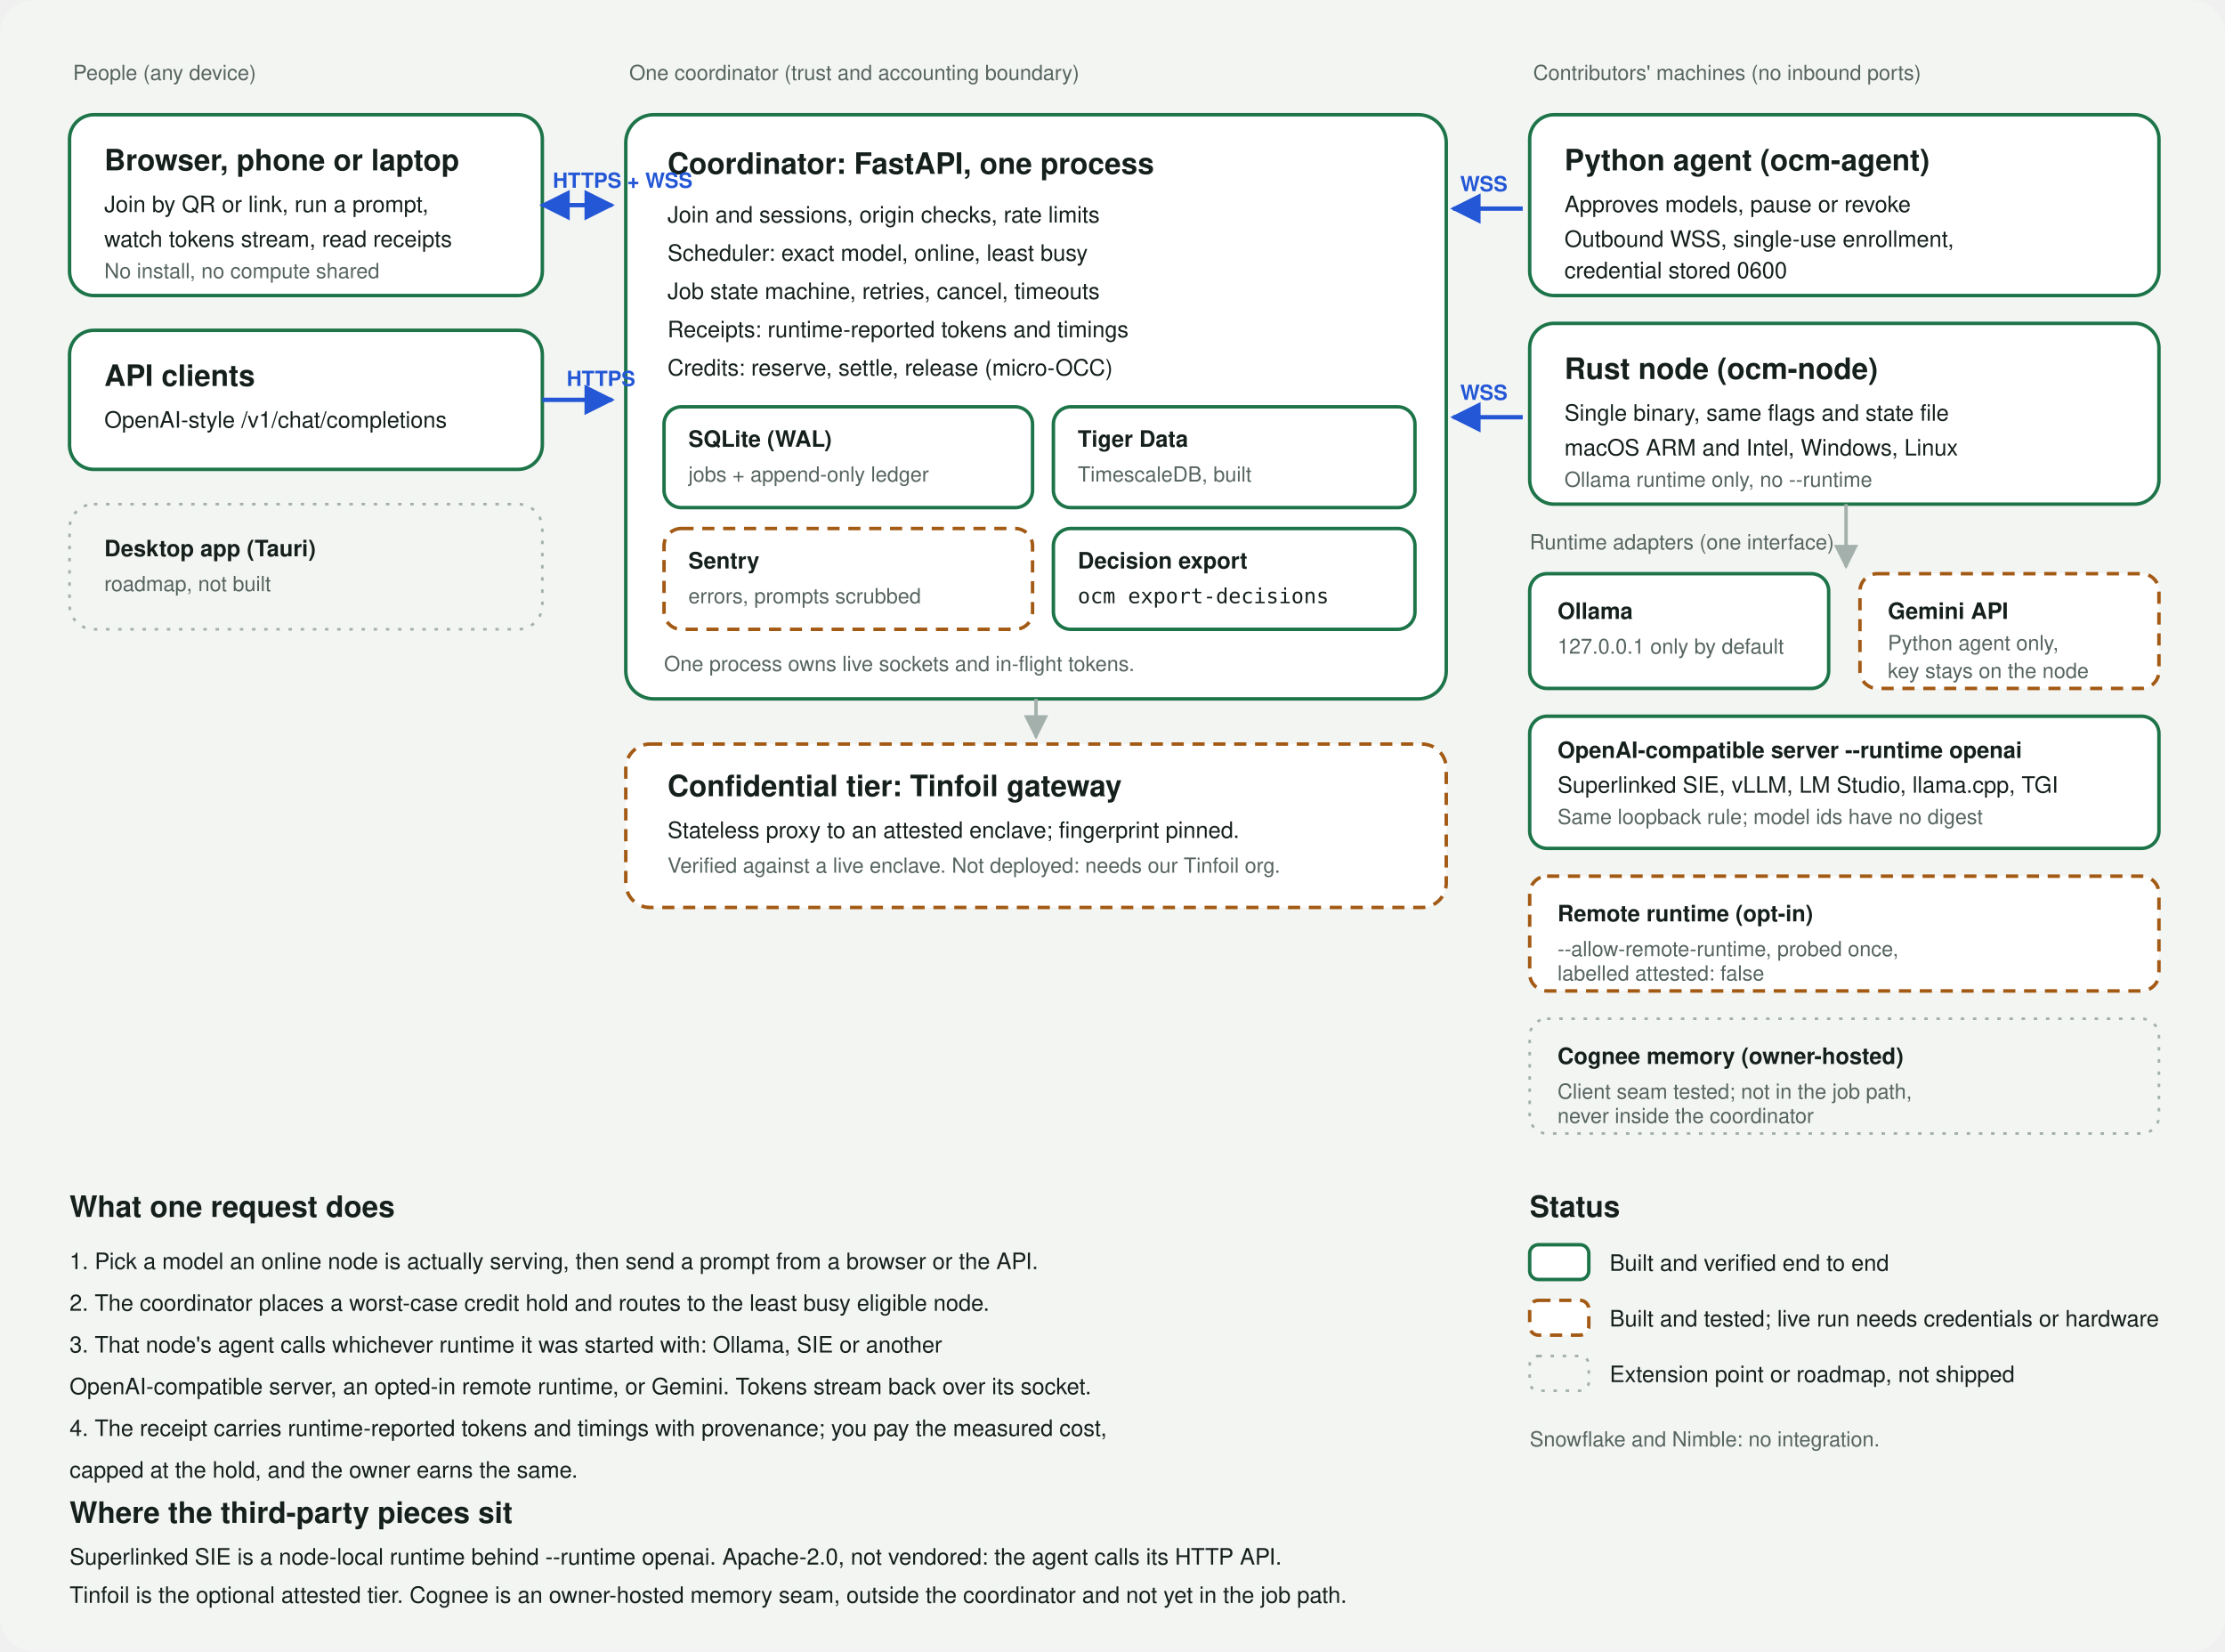
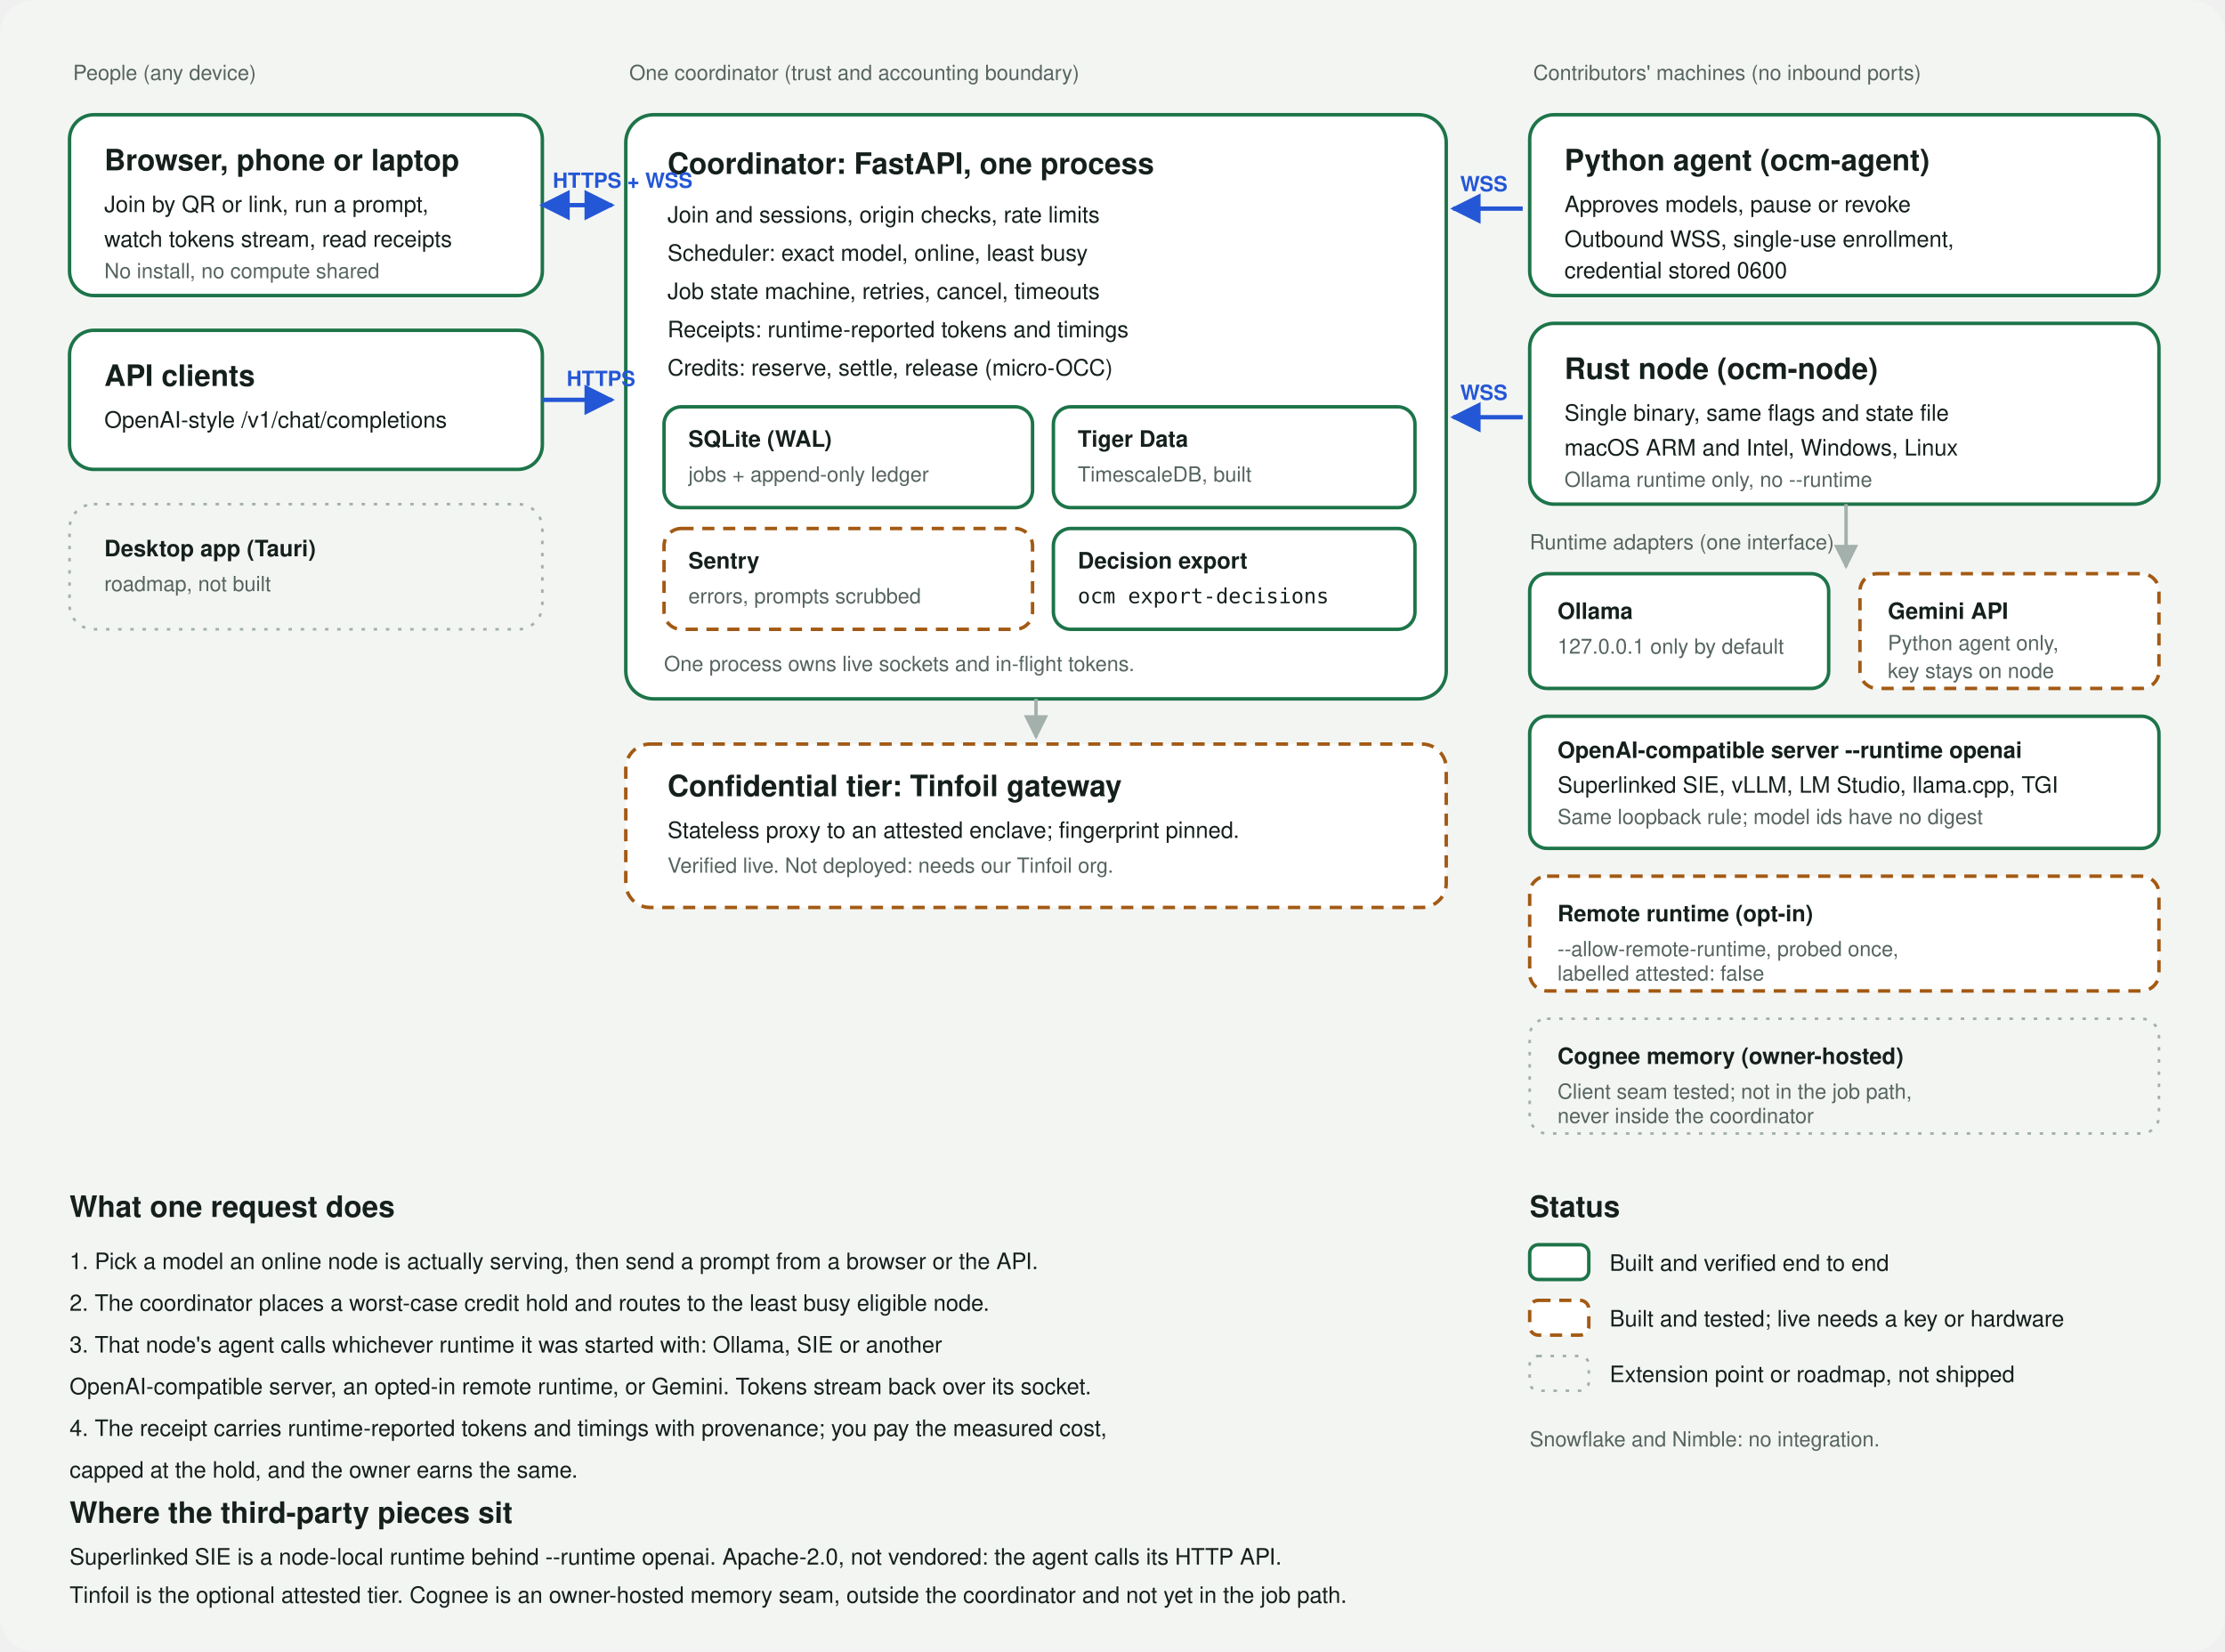
<svg xmlns="http://www.w3.org/2000/svg" width="1280" height="950" viewBox="0 0 1280 950" role="img" aria-label="OpenComputeMesh architecture: browsers and API clients talk to one coordinator that schedules jobs, records receipts and moves credits; Python and Rust node agents dial out and run models through one runtime interface covering local Ollama, any OpenAI-compatible server such as SIE, an opted-in remote runtime and Gemini; an optional Tinfoil attested tier sits behind the coordinator, and Cognee memory is an owner-hosted seam outside it">
  <defs>
    <style>
      .t { font-family: -apple-system, BlinkMacSystemFont, "Segoe UI", Helvetica, Arial, sans-serif; }
      .h { font-size: 17px; font-weight: 700; fill: #15201d; }
      .b { font-size: 13px; fill: #15201d; }
      .s { font-size: 12px; fill: #56645f; }
      .m { font-size: 12px; fill: #15201d; font-family: ui-monospace, SFMono-Regular, Menlo, monospace; }
      .lbl { font-size: 12px; fill: #2457d6; font-weight: 600; }
      .ok { fill: #ffffff; stroke: #1d7449; stroke-width: 2; }
      .cred { fill: #ffffff; stroke: #a35a14; stroke-width: 2; stroke-dasharray: 7 5; }
      .ext { fill: #f3f5f3; stroke: #a3b0ab; stroke-width: 1.5; stroke-dasharray: 2 5; }
      .wire { stroke: #2457d6; stroke-width: 2.5; fill: none; }
      .soft { stroke: #a3b0ab; stroke-width: 2; fill: none; }
    </style>
    <marker id="a" viewBox="0 0 10 10" refX="9" refY="5" markerWidth="7" markerHeight="7" orient="auto-start-reverse">
      <path d="M0 0L10 5L0 10z" fill="#2457d6" />
    </marker>
    <marker id="g" viewBox="0 0 10 10" refX="9" refY="5" markerWidth="7" markerHeight="7" orient="auto-start-reverse">
      <path d="M0 0L10 5L0 10z" fill="#a3b0ab" />
    </marker>
  </defs>
  <rect width="1280" height="950" rx="20" fill="#f3f5f3" />
  <g class="t s">
    <text x="42" y="46">People (any device)</text>
    <text x="362" y="46">One coordinator (trust and accounting boundary)</text>
    <text x="882" y="46">Contributors' machines (no inbound ports)</text>
  </g>
  <rect x="40" y="66" width="272" height="104" rx="14" class="ok" />
  <text x="60" y="98" class="t h">Browser, phone or laptop</text>
  <text x="60" y="122" class="t b">Join by QR or link, run a prompt,</text>
  <text x="60" y="142" class="t b">watch tokens stream, read receipts</text>
  <text x="60" y="160" class="t s">No install, no compute shared</text>
  <rect x="40" y="190" width="272" height="80" rx="14" class="ok" />
  <text x="60" y="222" class="t h">API clients</text>
  <text x="60" y="246" class="t b">OpenAI-style /v1/chat/completions</text>
  <rect x="40" y="290" width="272" height="72" rx="14" class="ext" />
  <text x="60" y="320" class="t b" font-weight="600">Desktop app (Tauri)</text>
  <text x="60" y="340" class="t s">roadmap, not built</text>
  <rect x="360" y="66" width="472" height="336" rx="16" class="ok" />
  <text x="384" y="100" class="t h">Coordinator: FastAPI, one process</text>
  <g class="t b">
    <text x="384" y="128">Join and sessions, origin checks, rate limits</text>
    <text x="384" y="150">Scheduler: exact model, online, least busy</text>
    <text x="384" y="172">Job state machine, retries, cancel, timeouts</text>
    <text x="384" y="194">Receipts: runtime-reported tokens and timings</text>
    <text x="384" y="216">Credits: reserve, settle, release (micro-OCC)</text>
  </g>
  <rect x="382" y="234" width="212" height="58" rx="10" class="ok" />
  <text x="396" y="257" class="t b" font-weight="600">SQLite (WAL)</text>
  <text x="396" y="277" class="t s">jobs + append-only ledger</text>
  <rect x="606" y="234" width="208" height="58" rx="10" class="ok" />
  <text x="620" y="257" class="t b" font-weight="600">Tiger Data</text>
  <text x="620" y="277" class="t s">TimescaleDB, built</text>
  <rect x="382" y="304" width="212" height="58" rx="10" class="cred" />
  <text x="396" y="327" class="t b" font-weight="600">Sentry</text>
  <text x="396" y="347" class="t s">errors, prompts scrubbed</text>
  <rect x="606" y="304" width="208" height="58" rx="10" class="ok" />
  <text x="620" y="327" class="t b" font-weight="600">Decision export</text>
  <text x="620" y="347" class="t m">ocm export-decisions</text>
  <text x="382" y="386" class="t s">One process owns live sockets and in-flight tokens.</text>
  <rect x="360" y="428" width="472" height="94" rx="14" class="cred" />
  <text x="384" y="458" class="t h">Confidential tier: Tinfoil gateway</text>
  <text x="384" y="482" class="t b">Stateless proxy to an attested enclave; fingerprint pinned.</text>
-   <text x="384" y="502" class="t s">Verified against a live enclave. Not deployed: needs our Tinfoil org.</text>
+   <text x="384" y="502" class="t s">Verified live. Not deployed: needs our Tinfoil org.</text>
  <rect x="880" y="66" width="362" height="104" rx="14" class="ok" />
  <text x="900" y="98" class="t h">Python agent (ocm-agent)</text>
  <text x="900" y="122" class="t b">Approves models, pause or revoke</text>
  <text x="900" y="142" class="t b">Outbound WSS, single-use enrollment,</text>
  <text x="900" y="160" class="t b">credential stored 0600</text>
  <rect x="880" y="186" width="362" height="104" rx="14" class="ok" />
  <text x="900" y="218" class="t h">Rust node (ocm-node)</text>
  <text x="900" y="242" class="t b">Single binary, same flags and state file</text>
  <text x="900" y="262" class="t b">macOS ARM and Intel, Windows, Linux</text>
  <text x="900" y="280" class="t s">Ollama runtime only, no --runtime</text>
  <text x="880" y="316" class="t s">Runtime adapters (one interface)</text>
  <rect x="880" y="330" width="172" height="66" rx="10" class="ok" />
  <text x="896" y="356" class="t b" font-weight="600">Ollama</text>
  <text x="896" y="376" class="t s">127.0.0.1 only by default</text>
  <rect x="1070" y="330" width="172" height="66" rx="10" class="cred" />
  <text x="1086" y="356" class="t b" font-weight="600">Gemini API</text>
  <text x="1086" y="374" class="t s">Python agent only,</text>
-   <text x="1086" y="390" class="t s">key stays on the node</text>
+   <text x="1086" y="390" class="t s">key stays on node</text>
  <rect x="880" y="412" width="362" height="76" rx="10" class="ok" />
  <text x="896" y="436" class="t b" font-weight="600">OpenAI-compatible server --runtime openai</text>
  <text x="896" y="456" class="t b">Superlinked SIE, vLLM, LM Studio, llama.cpp, TGI</text>
  <text x="896" y="474" class="t s">Same loopback rule; model ids have no digest</text>
  <rect x="880" y="504" width="362" height="66" rx="10" class="cred" />
  <text x="896" y="530" class="t b" font-weight="600">Remote runtime (opt-in)</text>
  <text x="896" y="550" class="t s">--allow-remote-runtime, probed once,</text>
  <text x="896" y="564" class="t s">labelled attested: false</text>
  <rect x="880" y="586" width="362" height="66" rx="10" class="ext" />
  <text x="896" y="612" class="t b" font-weight="600">Cognee memory (owner-hosted)</text>
  <text x="896" y="632" class="t s">Client seam tested; not in the job path,</text>
  <text x="896" y="646" class="t s">never inside the coordinator</text>
  <path d="M312 118 H352" class="wire" marker-end="url(#a)" marker-start="url(#a)" />
  <text x="318" y="108" class="t lbl">HTTPS + WSS</text>
  <path d="M312 230 H352" class="wire" marker-end="url(#a)" />
  <text x="326" y="222" class="t lbl">HTTPS</text>
  <path d="M876 120 H836" class="wire" marker-end="url(#a)" />
  <text x="840" y="110" class="t lbl">WSS</text>
  <path d="M876 240 H836" class="wire" marker-end="url(#a)" />
  <text x="840" y="230" class="t lbl">WSS</text>
  <path d="M1062 290 V326" class="soft" marker-end="url(#g)" />
  <path d="M596 402 V424" class="soft" marker-end="url(#g)" />
  <g transform="translate(40 700)">
    <text x="0" y="0" class="t h">What one request does</text>
    <g class="t b">
      <text x="0" y="30">1. Pick a model an online node is actually serving, then send a prompt from a browser or the API.</text>
      <text x="0" y="54">2. The coordinator places a worst-case credit hold and routes to the least busy eligible node.</text>
      <text x="0" y="78">3. That node's agent calls whichever runtime it was started with: Ollama, SIE or another</text>
      <text x="0" y="102">    OpenAI-compatible server, an opted-in remote runtime, or Gemini. Tokens stream back over its socket.</text>
      <text x="0" y="126">4. The receipt carries runtime-reported tokens and timings with provenance; you pay the measured cost,</text>
      <text x="0" y="150">    capped at the hold, and the owner earns the same.</text>
    </g>
  </g>
  <g transform="translate(880 700)">
    <text x="0" y="0" class="t h">Status</text>
    <rect x="0" y="16" width="34" height="20" rx="5" class="ok" />
    <text x="46" y="31" class="t b">Built and verified end to end</text>
    <rect x="0" y="48" width="34" height="20" rx="5" class="cred" />
-     <text x="46" y="63" class="t b">Built and tested; live run needs credentials or hardware</text>
+     <text x="46" y="63" class="t b">Built and tested; live needs a key or hardware</text>
    <rect x="0" y="80" width="34" height="20" rx="5" class="ext" />
    <text x="46" y="95" class="t b">Extension point or roadmap, not shipped</text>
    <text x="0" y="132" class="t s">Snowflake and Nimble: no integration.</text>
  </g>
  <g transform="translate(40 876)">
    <text x="0" y="0" class="t h">Where the third-party pieces sit</text>
    <text x="0" y="24" class="t b">Superlinked SIE is a node-local runtime behind --runtime openai. Apache-2.0, not vendored: the agent calls its HTTP API.</text>
    <text x="0" y="46" class="t b">Tinfoil is the optional attested tier. Cognee is an owner-hosted memory seam, outside the coordinator and not yet in the job path.</text>
  </g>
</svg>
